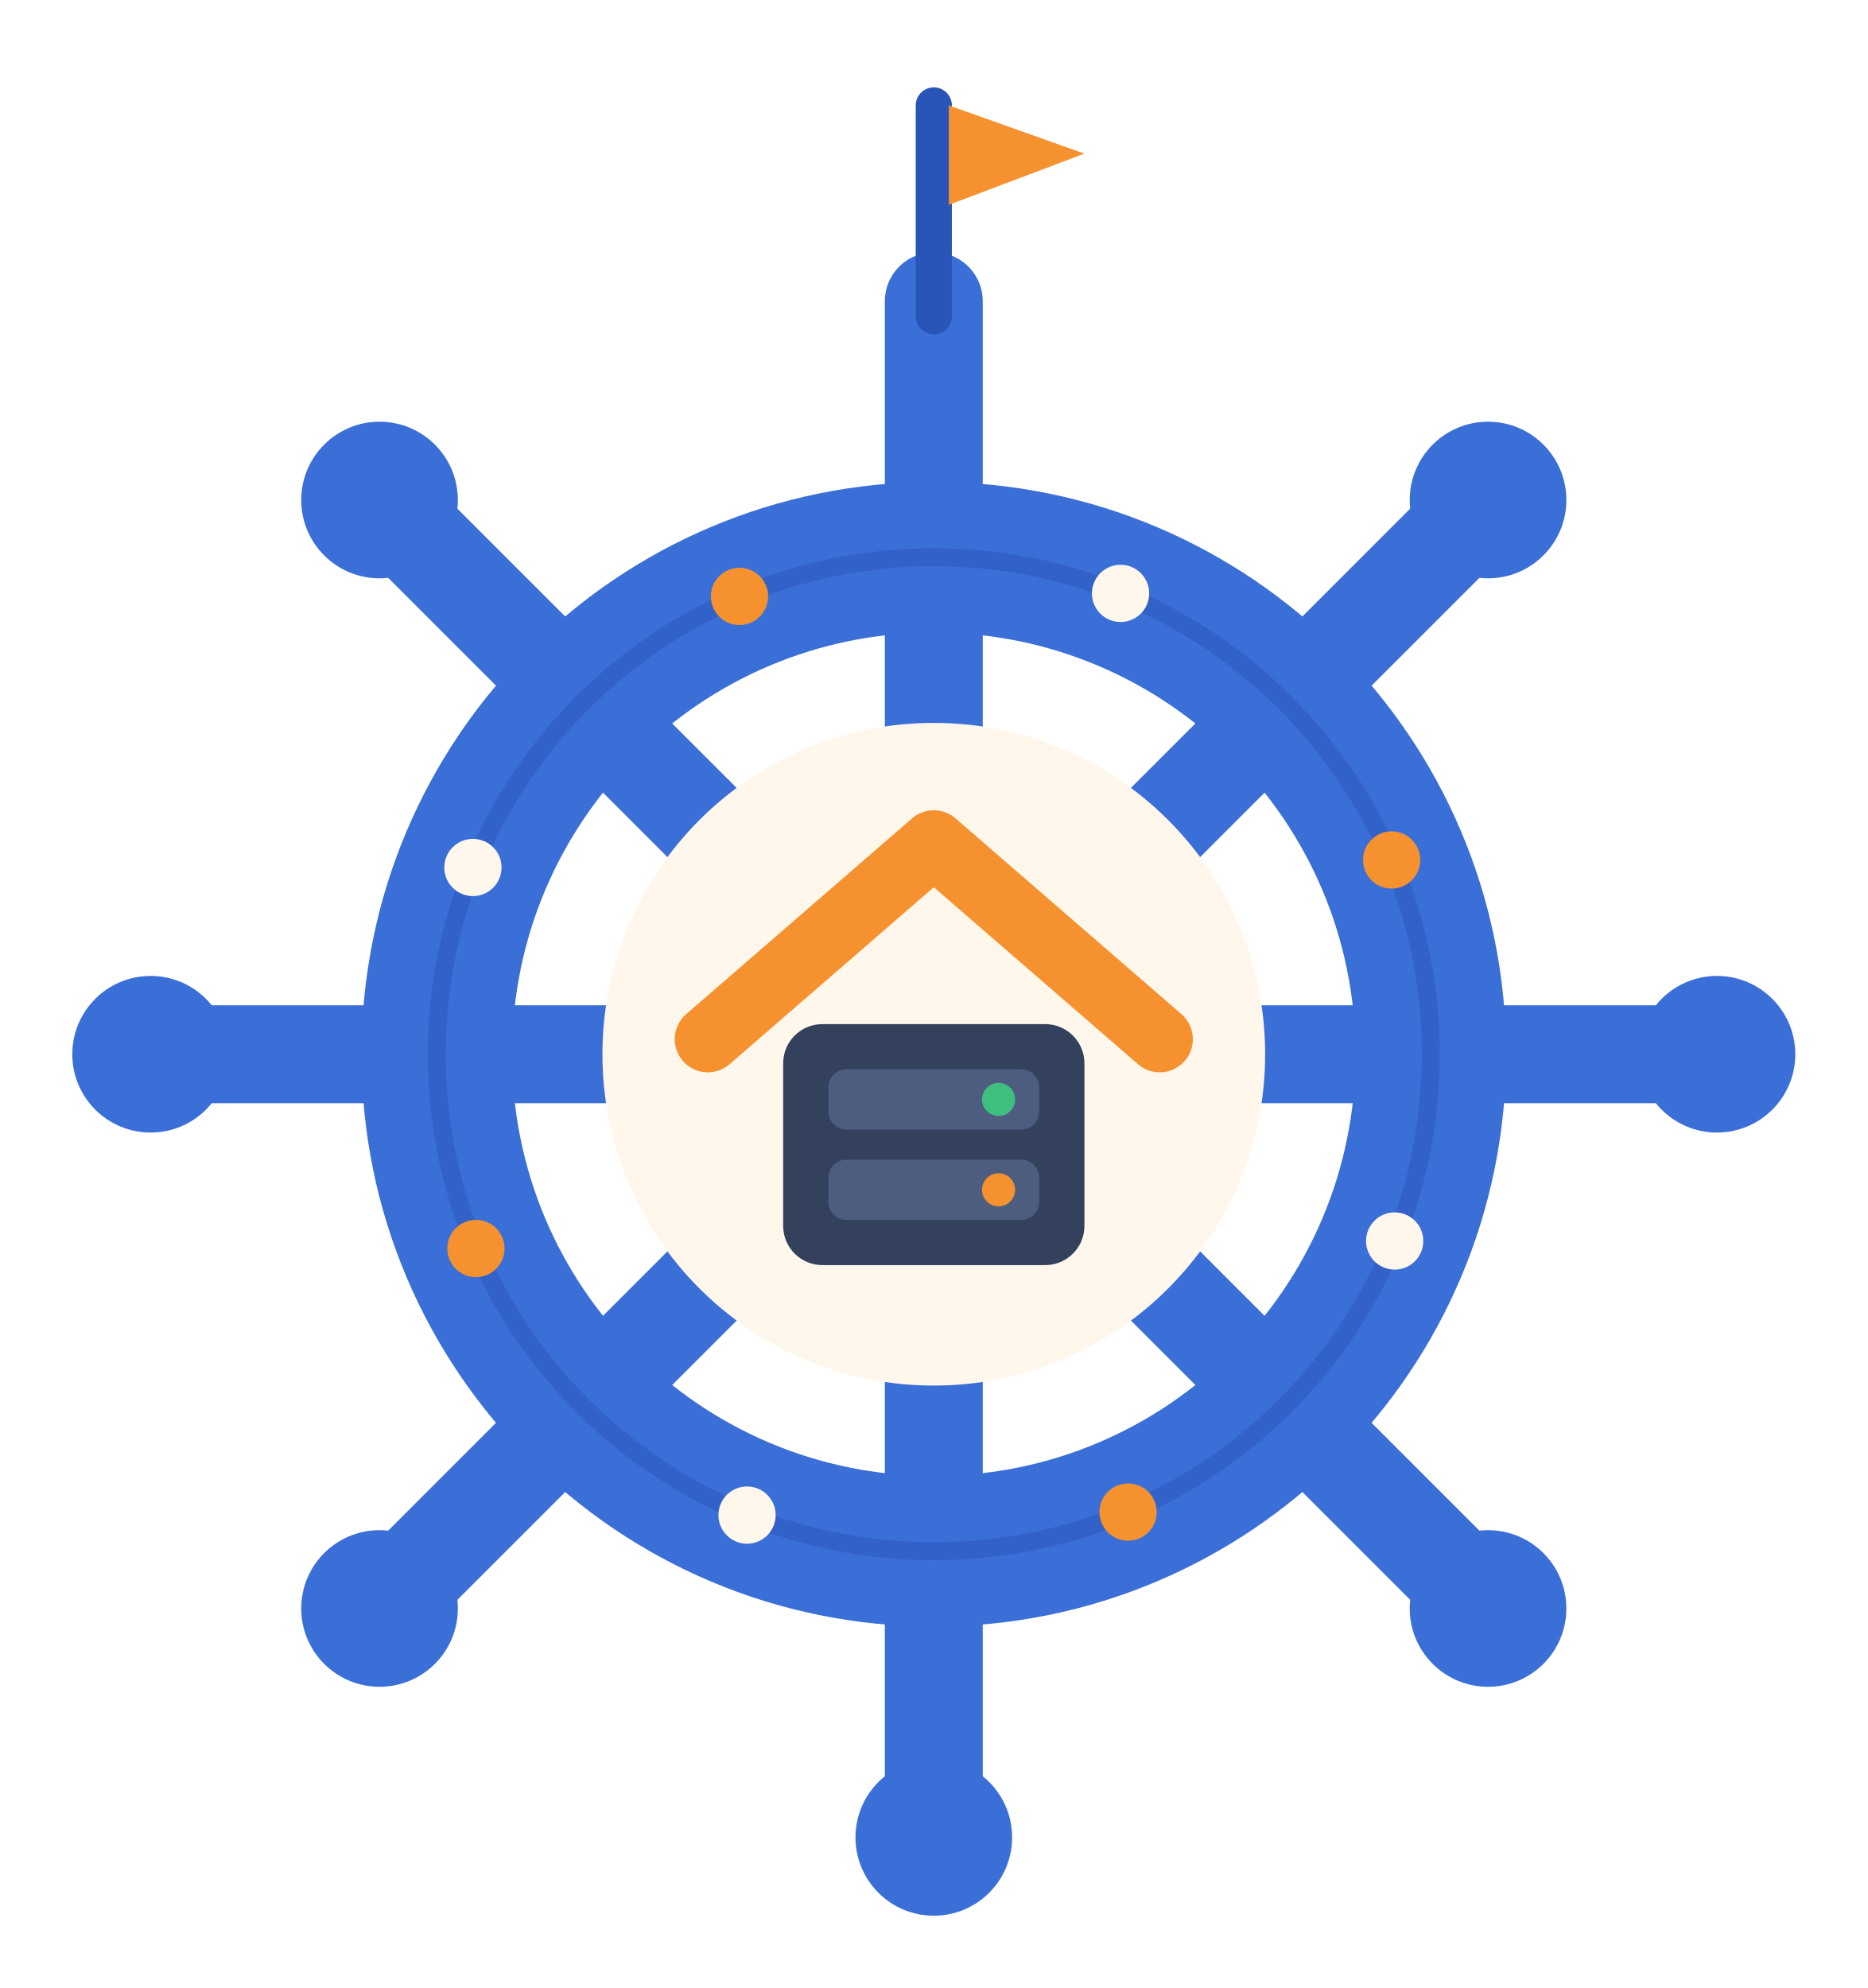
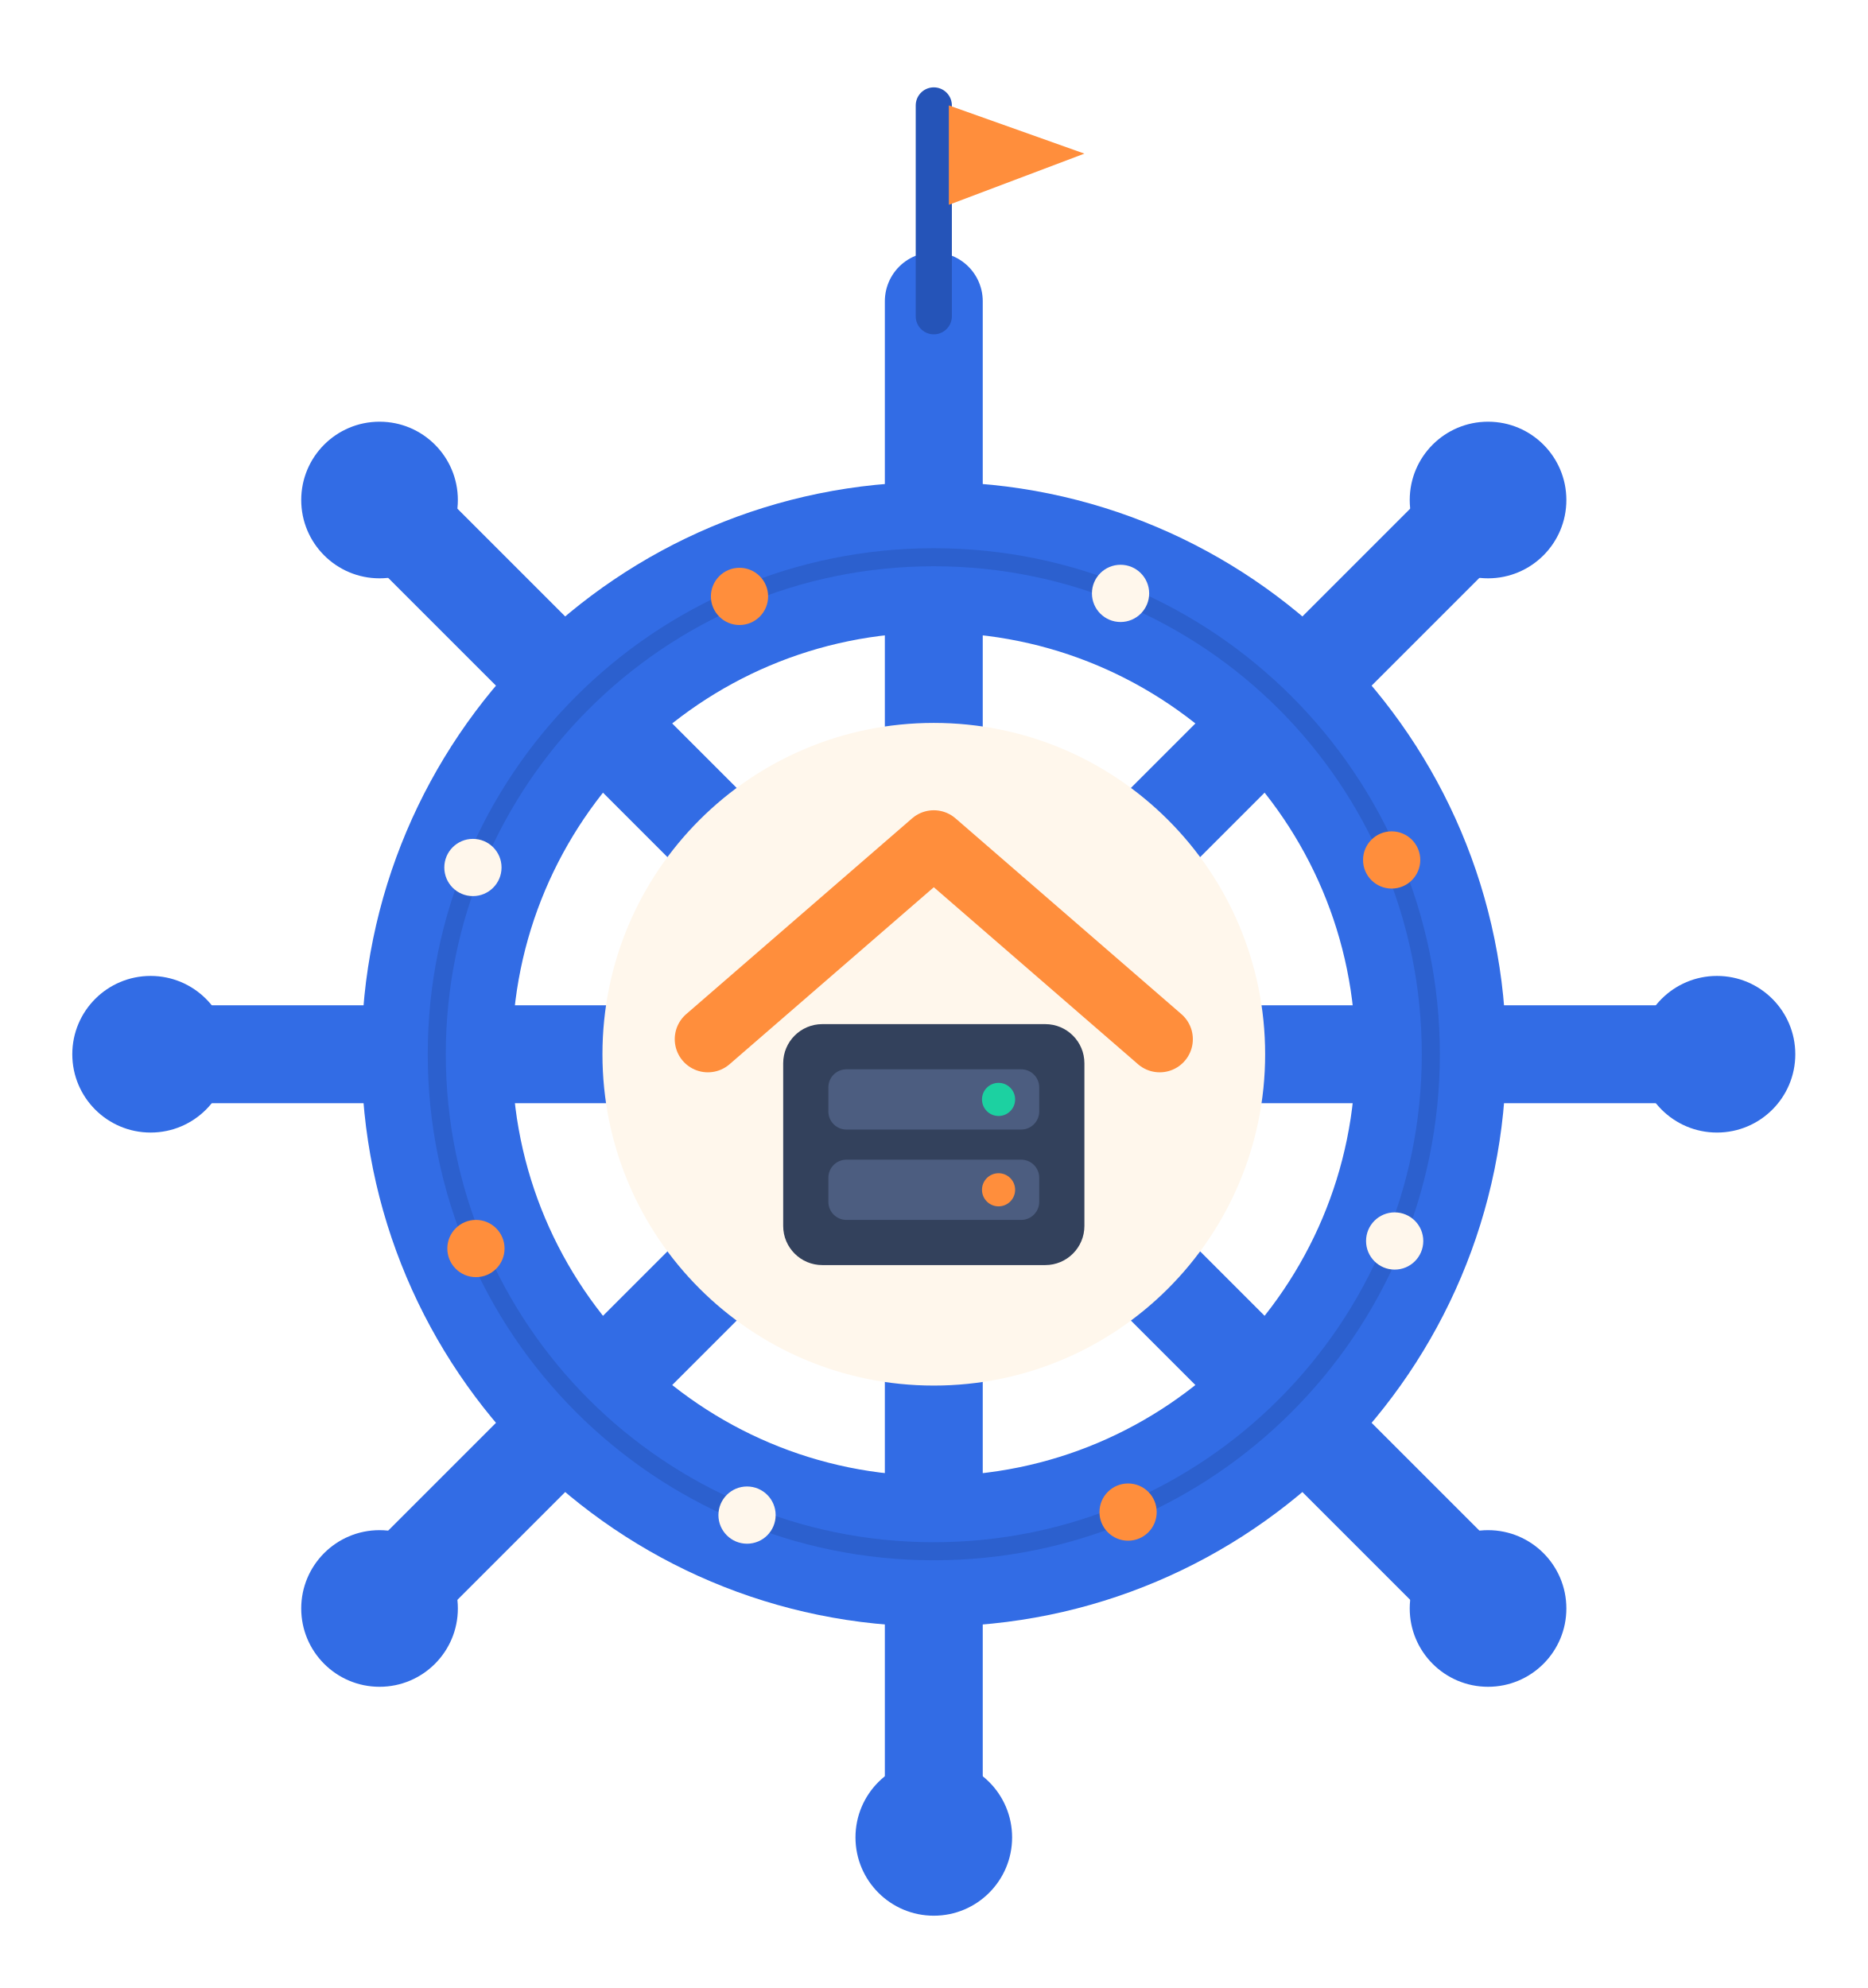
<svg xmlns="http://www.w3.org/2000/svg" viewBox="-2 -10 124 132" role="img" aria-label="HelmYard">
-   <g stroke="#3b6fd8" stroke-width="6.5" stroke-linecap="round">
+   <g stroke="#326CE5" stroke-width="6.5" stroke-linecap="round">
    <line x1="60.0" y1="47.0" x2="60.0" y2="10.0" />
    <line x1="69.2" y1="50.8" x2="95.4" y2="24.6" />
    <line x1="73.0" y1="60.0" x2="110.0" y2="60.0" />
    <line x1="69.2" y1="69.2" x2="95.4" y2="95.4" />
    <line x1="60.0" y1="73.0" x2="60.0" y2="110.0" />
    <line x1="50.8" y1="69.2" x2="24.6" y2="95.4" />
    <line x1="47.0" y1="60.0" x2="10.0" y2="60.0" />
    <line x1="50.8" y1="50.8" x2="24.6" y2="24.6" />
  </g>
-   <g fill="#3b6fd8">
+   <g fill="#326CE5">
    <circle cx="96.8" cy="23.2" r="5.2" />
    <circle cx="112.0" cy="60.0" r="5.2" />
    <circle cx="96.8" cy="96.8" r="5.2" />
    <circle cx="60.0" cy="112.0" r="5.2" />
    <circle cx="23.2" cy="96.8" r="5.2" />
    <circle cx="8.0" cy="60.0" r="5.2" />
    <circle cx="23.2" cy="23.2" r="5.2" />
  </g>
-   <path d="M60.0 11.0V-3.0" stroke="#2a55b8" stroke-width="2.4" stroke-linecap="round" />
-   <path d="M61.0 -3.0l9 3.2-9 3.4z" fill="#f5922f" />
-   <circle cx="60" cy="60" r="33" fill="none" stroke="#3b6fd8" stroke-width="10" />
-   <circle cx="60" cy="60" r="33" fill="none" stroke="#2a55b8" stroke-width="1.2" opacity=".5" />
+   <path d="M60.0 11.0V-3.0" stroke="#2554b8" stroke-width="2.4" stroke-linecap="round" />
+   <path d="M61.0 -3.0l9 3.2-9 3.4z" fill="#FF8E3C" />
+   <circle cx="60" cy="60" r="33" fill="none" stroke="#326CE5" stroke-width="10" />
+   <circle cx="60" cy="60" r="33" fill="none" stroke="#2554b8" stroke-width="1.2" opacity=".5" />
  <circle cx="72.4" cy="29.4" r="1.9" fill="#fff7ec" />
-   <circle cx="90.4" cy="47.1" r="1.9" fill="#f5922f" />
+   <circle cx="90.4" cy="47.1" r="1.9" fill="#FF8E3C" />
  <circle cx="90.6" cy="72.4" r="1.9" fill="#fff7ec" />
-   <circle cx="72.9" cy="90.4" r="1.9" fill="#f5922f" />
+   <circle cx="72.9" cy="90.4" r="1.9" fill="#FF8E3C" />
  <circle cx="47.6" cy="90.6" r="1.9" fill="#fff7ec" />
-   <circle cx="29.6" cy="72.9" r="1.9" fill="#f5922f" />
+   <circle cx="29.6" cy="72.9" r="1.9" fill="#FF8E3C" />
  <circle cx="29.4" cy="47.6" r="1.9" fill="#fff7ec" />
-   <circle cx="47.1" cy="29.6" r="1.9" fill="#f5922f" />
+   <circle cx="47.1" cy="29.6" r="1.9" fill="#FF8E3C" />
  <circle cx="60" cy="60" r="22" fill="#fff7ec" />
-   <path d="M45 59L60 46L75 59" fill="none" stroke="#f5922f" stroke-width="4.4" stroke-linecap="round" stroke-linejoin="round" />
+   <path d="M45 59L60 46L75 59" fill="none" stroke="#FF8E3C" stroke-width="4.4" stroke-linecap="round" stroke-linejoin="round" />
  <rect x="50" y="58" width="20" height="16" rx="2.6" fill="#33415c" />
  <rect x="53" y="61" width="14" height="4" rx="1.2" fill="#4c5d80" />
  <rect x="53" y="67" width="14" height="4" rx="1.2" fill="#4c5d80" />
-   <circle cx="64.3" cy="63" r="1.1" fill="#3fbf7f" />
-   <circle cx="64.3" cy="69" r="1.1" fill="#f5922f" />
+   <circle cx="64.3" cy="63" r="1.1" fill="#1CD1A1" />
+   <circle cx="64.3" cy="69" r="1.1" fill="#FF8E3C" />
</svg>
